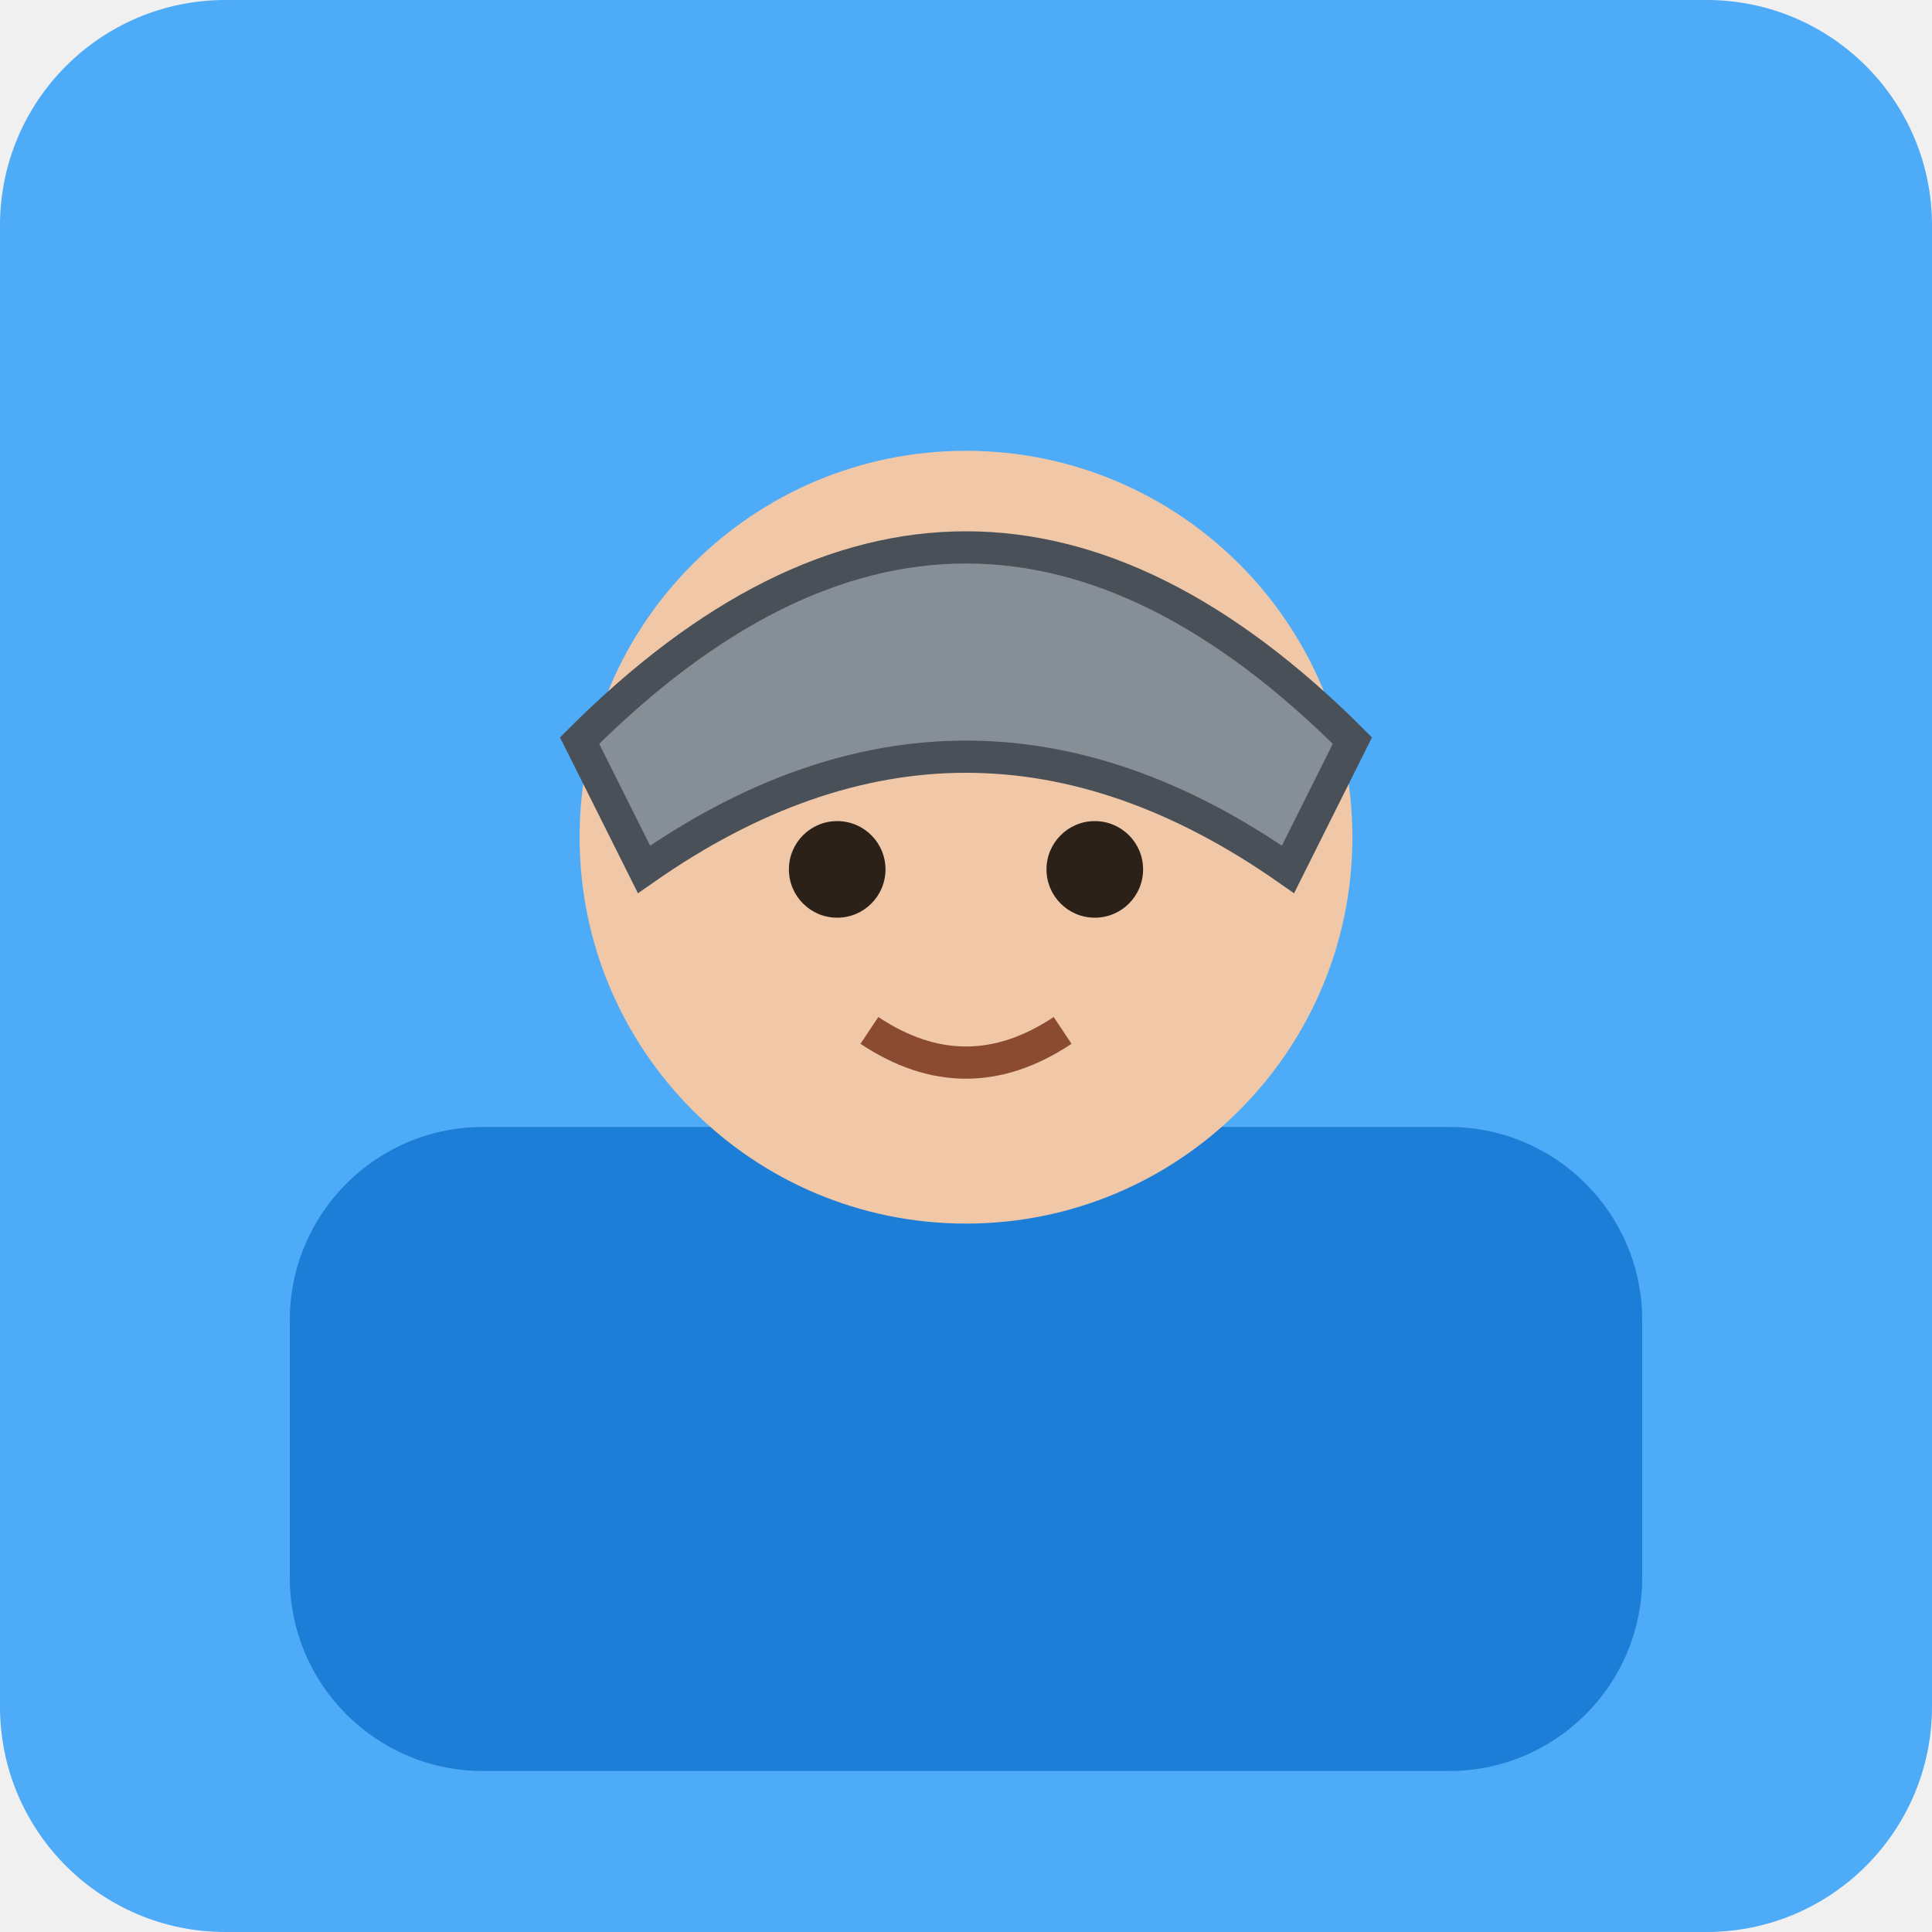
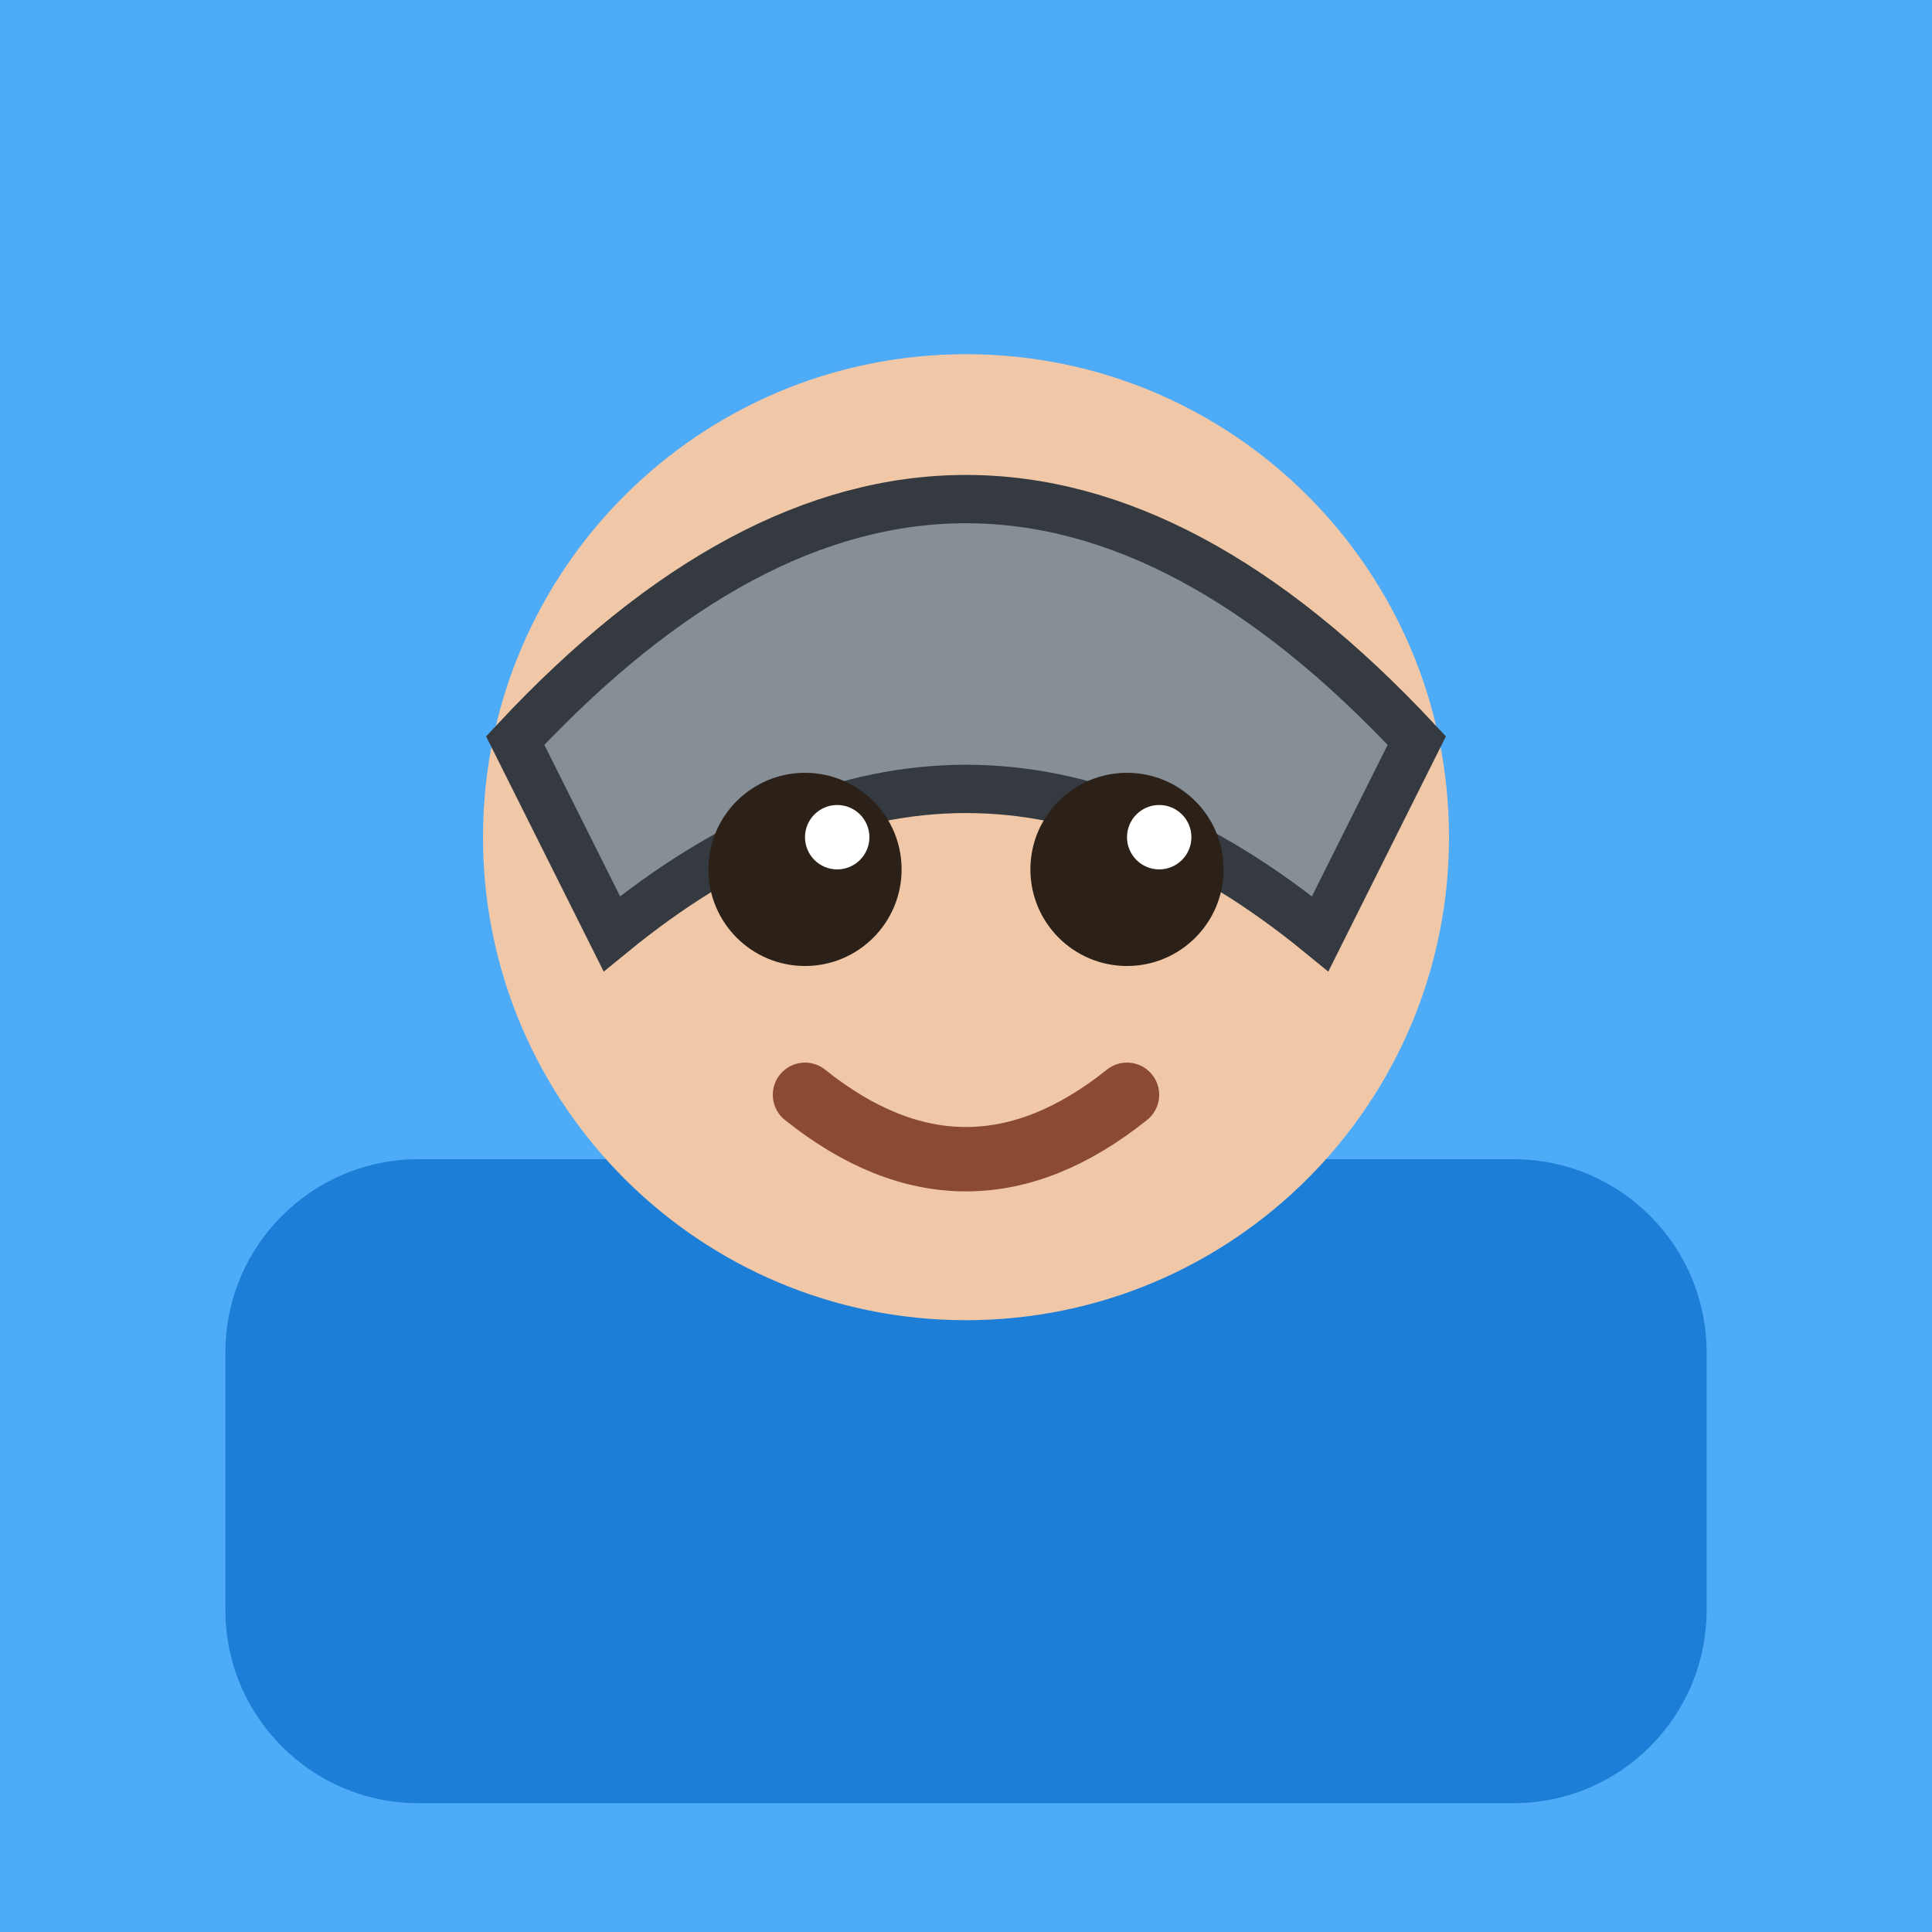
<svg xmlns="http://www.w3.org/2000/svg" viewBox="0 0 120 120">
-   <rect width="120" height="120" rx="14" fill="#4dabf7" />
-   <rect x="18" y="70" width="84" height="40" rx="12" fill="#1c7ed6" />
-   <circle cx="60" cy="52" r="24" fill="#f0c8a8" />
-   <path d="M36 46 Q60 22 84 46 L80 54 Q60 40 40 54Z" fill="#868e96" stroke="#495057" stroke-width="2" />
-   <circle cx="52" cy="54" r="3" fill="#2b2118" />
-   <circle cx="68" cy="54" r="3" fill="#2b2118" />
-   <path d="M54 64 Q60 68 66 64" fill="none" stroke="#8a4b32" stroke-width="2" />
+   <rect width="120" height="120" fill="#4dabf7" />
+   <rect x="14" y="72" width="92" height="40" rx="12" fill="#1c7ed6" />
+   <circle cx="60" cy="52" r="30" fill="#f0c8a8" />
+   <path d="M32 46 Q60 16 88 46 L82 58 Q60 40 38 58Z" fill="#868e96" stroke="#343a40" stroke-width="3" />
+   <circle cx="50" cy="54" r="6" fill="#2b2118" />
+   <circle cx="70" cy="54" r="6" fill="#2b2118" />
+   <circle cx="52" cy="52" r="2" fill="#fff" />
+   <circle cx="72" cy="52" r="2" fill="#fff" />
+   <path d="M50 68 Q60 76 70 68" fill="none" stroke="#8a4b32" stroke-width="4" stroke-linecap="round" />
</svg>
